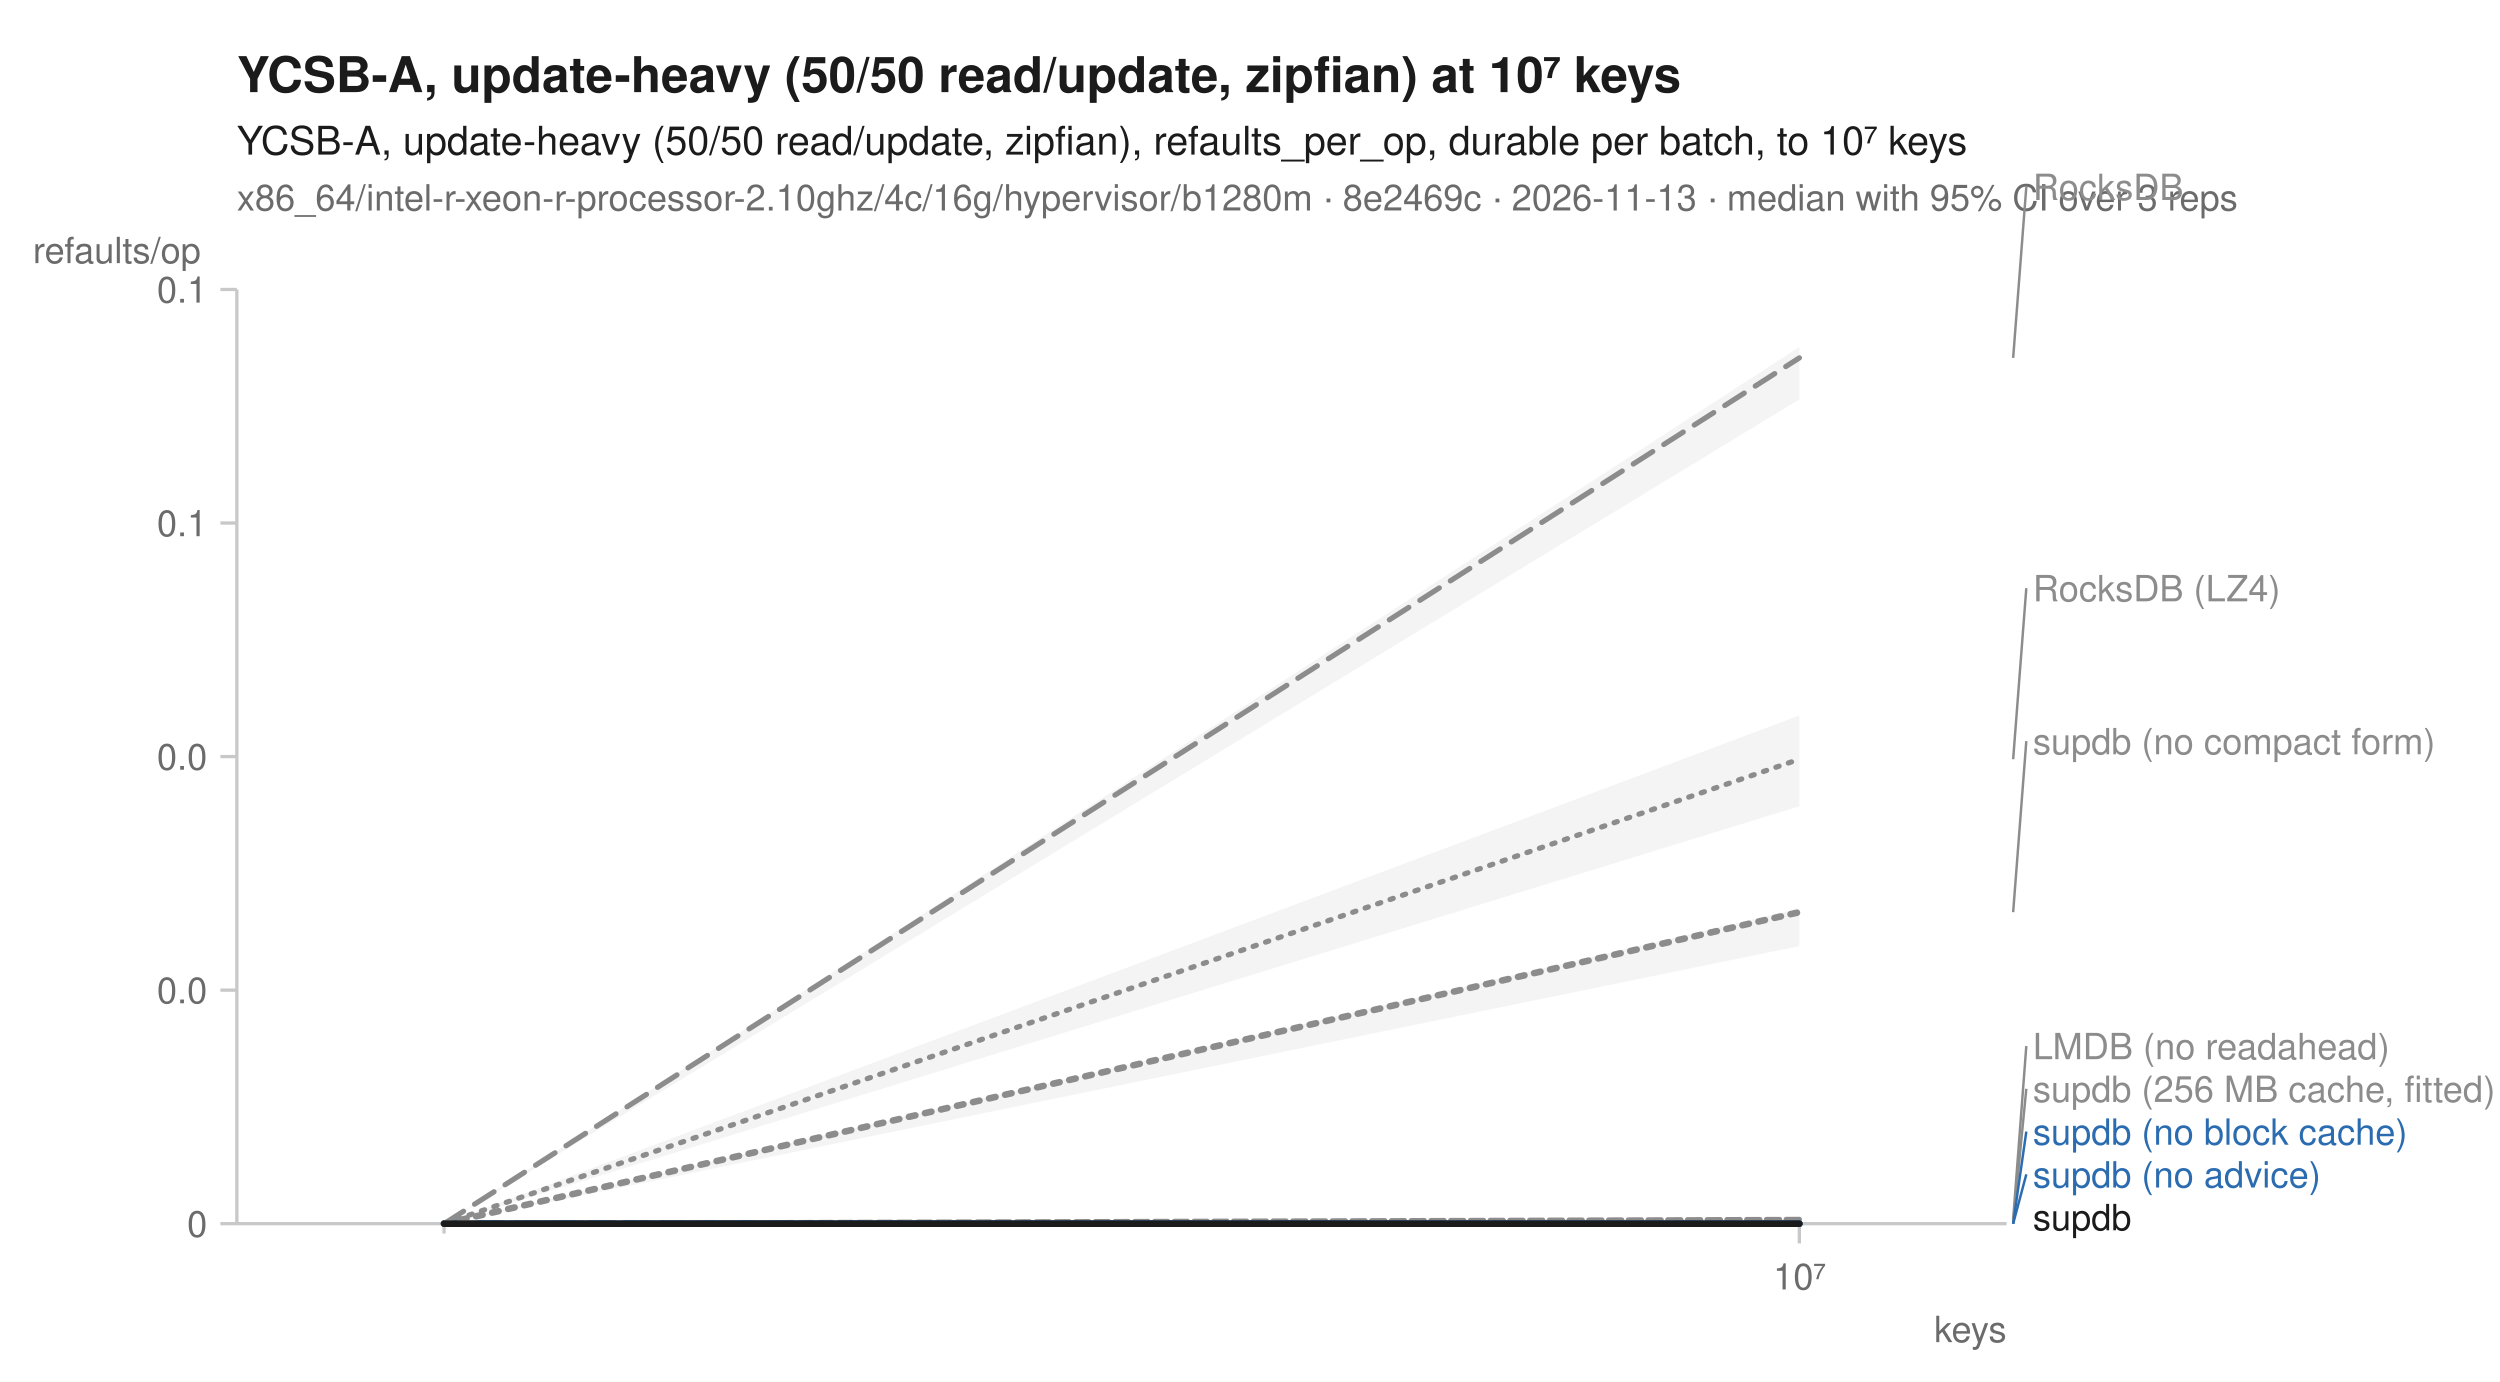
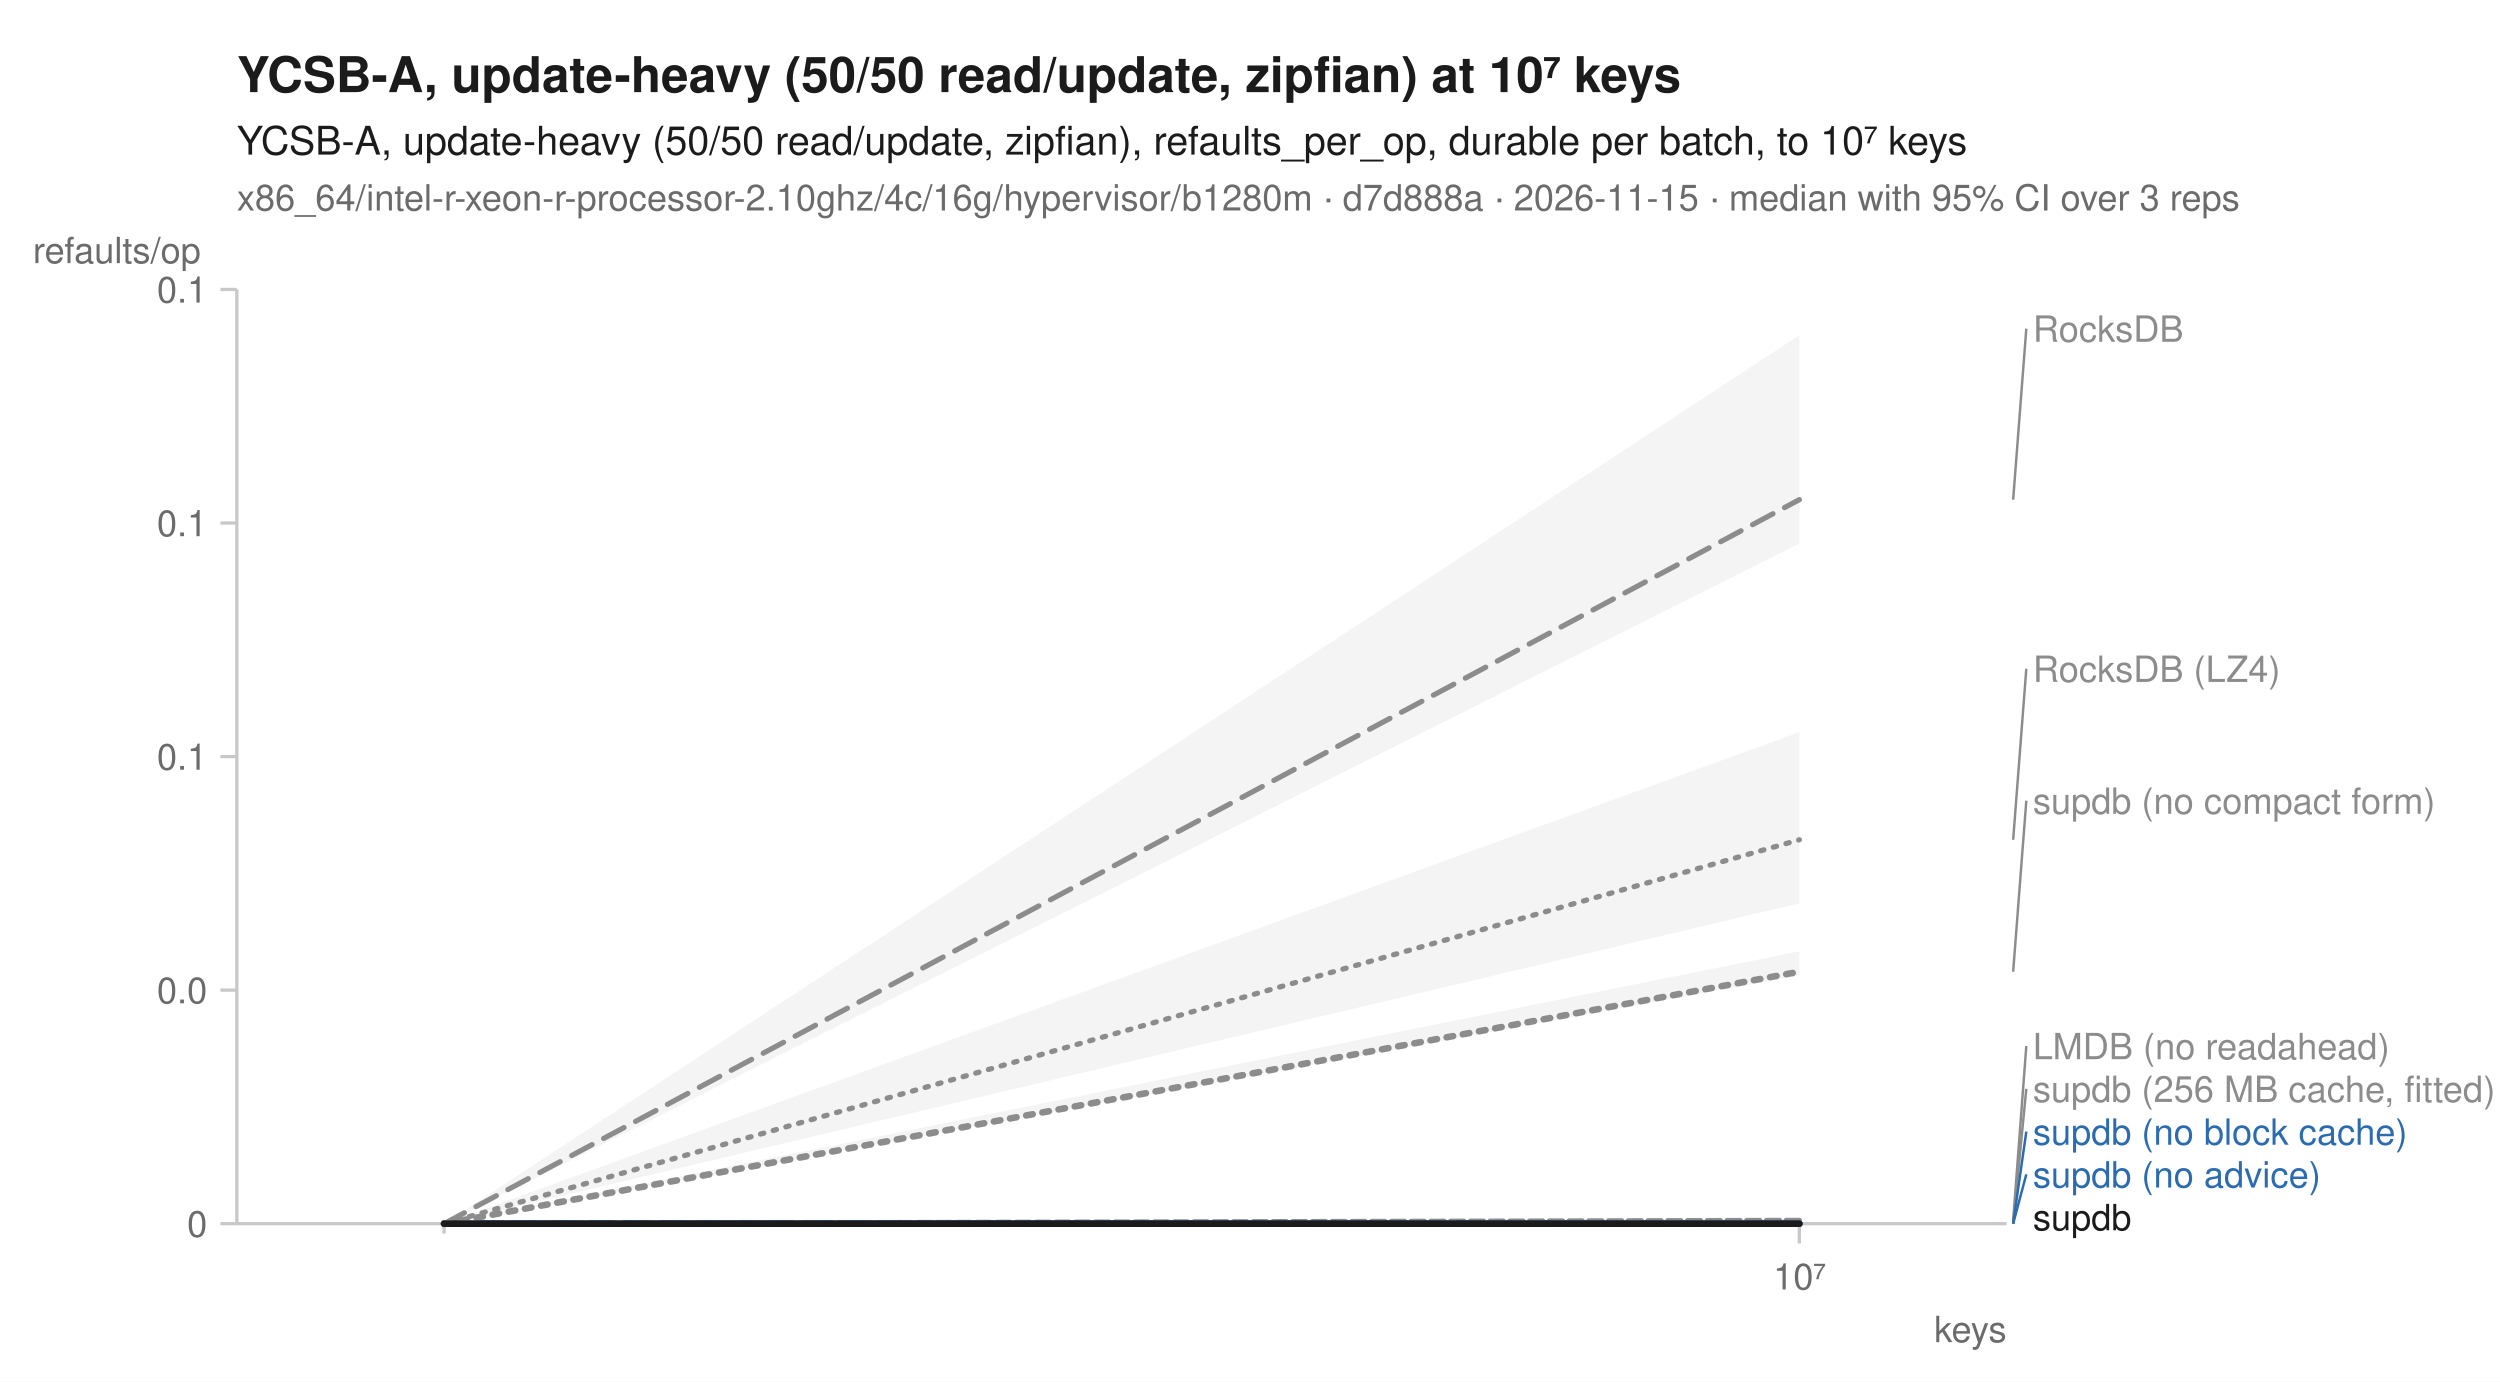
<svg xmlns="http://www.w3.org/2000/svg" width="760" height="420" viewBox="0 0 760 420" font-family="-apple-system, BlinkMacSystemFont, 'Segoe UI', Helvetica, Arial, sans-serif" fill="#1b1b1b">
  <rect width="760" height="420" fill="white" />
  <text x="72" y="28" font-size="15" font-weight="600">YCSB-A, update-heavy (50/50 read/update, zipfian) at 10⁷ keys</text>
  <text x="72" y="47" font-size="12">YCSB-A, update-heavy (50/50 read/update, zipfian), refaults_per_op, durable per batch, to 10⁷ keys</text>
-   <text x="72" y="64" font-size="11" fill="#6b6b6b">x86_64/intel-r-xeon-r-processor-2.10ghz/4c/16g/hypervisor/b1280m · 8e2469c · 2026-11-13 · median with 95% CI over 3 reps</text>
+   <text x="72" y="64" font-size="11" fill="#6b6b6b">x86_64/intel-r-xeon-r-processor-2.10ghz/4c/16g/hypervisor/b1280m · d7d888a · 2026-11-15 · median with 95% CI over 3 reps</text>
  <line x1="72" y1="372" x2="610" y2="372" stroke="#c8c8c8" stroke-width="1" />
  <line x1="72" y1="88" x2="72" y2="372" stroke="#c8c8c8" stroke-width="1" />
  <line x1="135.0" y1="372" x2="135.0" y2="375" stroke="#c8c8c8" stroke-width="1" />
  <line x1="547.0" y1="372" x2="547.0" y2="378" stroke="#c8c8c8" stroke-width="1" />
  <text x="547.0" y="392" font-size="11" text-anchor="middle" fill="#6b6b6b">10⁷</text>
  <text x="610" y="408" font-size="11" text-anchor="end" fill="#6b6b6b">keys</text>
  <line x1="67" y1="372.0" x2="72" y2="372.0" stroke="#c8c8c8" stroke-width="1" />
  <text x="63" y="376.0" font-size="11" text-anchor="end" fill="#6b6b6b">0</text>
  <line x1="67" y1="301.0" x2="72" y2="301.0" stroke="#c8c8c8" stroke-width="1" />
  <text x="63" y="305.0" font-size="11" text-anchor="end" fill="#6b6b6b">0.0</text>
  <line x1="67" y1="230.0" x2="72" y2="230.0" stroke="#c8c8c8" stroke-width="1" />
-   <text x="63" y="234.0" font-size="11" text-anchor="end" fill="#6b6b6b">0.0</text>
+   <text x="63" y="234.0" font-size="11" text-anchor="end" fill="#6b6b6b">0.1</text>
  <line x1="67" y1="159.0" x2="72" y2="159.0" stroke="#c8c8c8" stroke-width="1" />
  <text x="63" y="163.0" font-size="11" text-anchor="end" fill="#6b6b6b">0.1</text>
  <line x1="67" y1="88.0" x2="72" y2="88.0" stroke="#c8c8c8" stroke-width="1" />
  <text x="63" y="92.0" font-size="11" text-anchor="end" fill="#6b6b6b">0.1</text>
  <text x="10" y="80" font-size="11" text-anchor="start" fill="#6b6b6b">refaults/op</text>
-   <path d="M135.0,372.0 L547.0,217.5 L547.0,245.1 L135.0,372.0 Z" fill="#8c8c8c" fill-opacity="0.10" />
-   <path d="M135.0,372.0 L547.0,370.6 L547.0,370.7 L135.0,372.0 Z" fill="#8c8c8c" fill-opacity="0.10" />
+   <path d="M135.0,372.0 L547.0,222.6 L547.0,274.6 L135.0,372.0 Z" fill="#8c8c8c" fill-opacity="0.10" />
+   <path d="M135.0,372.0 L547.0,371.0 L547.0,371.1 L135.0,372.0 Z" fill="#8c8c8c" fill-opacity="0.10" />
  <path d="M135.0,372.0 L547.0,372.0 L547.0,372.0 L135.0,372.0 Z" fill="#8c8c8c" fill-opacity="0.10" />
-   <path d="M135.0,372.0 L547.0,105.5 L547.0,121.4 L135.0,372.0 Z" fill="#8c8c8c" fill-opacity="0.10" />
+   <path d="M135.0,372.0 L547.0,101.9 L547.0,165.2 L135.0,372.0 Z" fill="#8c8c8c" fill-opacity="0.10" />
  <path d="M135.0,372.0 L547.0,372.0 L547.0,372.0 L135.0,372.0 Z" fill="#2b6cb0" fill-opacity="0.10" />
-   <path d="M135.0,372.0 L547.0,371.9 L547.0,372.0 L135.0,372.0 Z" fill="#2b6cb0" fill-opacity="0.10" />
-   <path d="M135.0,372.0 L547.0,276.2 L547.0,287.6 L135.0,372.0 Z" fill="#8c8c8c" fill-opacity="0.10" />
+   <path d="M135.0,372.0 L547.0,372.0 L547.0,372.0 L135.0,372.0 Z" fill="#2b6cb0" fill-opacity="0.10" />
+   <path d="M135.0,372.0 L547.0,289.2 L547.0,296.5 L135.0,372.0 Z" fill="#8c8c8c" fill-opacity="0.10" />
  <path d="M135.0,372.0 L547.0,372.0 L547.0,372.0 L135.0,372.0 Z" fill="#1b1b1b" fill-opacity="0.10" />
-   <path d="M135.0,372.0 L547.0,230.8 " fill="none" stroke="#8c8c8c" stroke-width="1.6" stroke-linejoin="round" stroke-linecap="round" stroke-dasharray="1,3" />
-   <path d="M135.0,372.0 L547.0,370.7 " fill="none" stroke="#8c8c8c" stroke-width="1.6" stroke-linejoin="round" stroke-linecap="round" stroke-dasharray="4,2" />
+   <path d="M135.0,372.0 L547.0,255.3 " fill="none" stroke="#8c8c8c" stroke-width="1.6" stroke-linejoin="round" stroke-linecap="round" stroke-dasharray="1,3" />
+   <path d="M135.0,372.0 L547.0,371.0 " fill="none" stroke="#8c8c8c" stroke-width="1.6" stroke-linejoin="round" stroke-linecap="round" stroke-dasharray="4,2" />
  <path d="M135.0,372.0 L547.0,372.0 " fill="none" stroke="#8c8c8c" stroke-width="2" stroke-linejoin="round" stroke-linecap="round" stroke-dasharray="2,3" />
-   <path d="M135.0,372.0 L547.0,108.8 " fill="none" stroke="#8c8c8c" stroke-width="1.6" stroke-linejoin="round" stroke-linecap="round" stroke-dasharray="7,4" />
+   <path d="M135.0,372.0 L547.0,151.9 " fill="none" stroke="#8c8c8c" stroke-width="1.6" stroke-linejoin="round" stroke-linecap="round" stroke-dasharray="7,4" />
  <path d="M135.0,372.0 L547.0,372.0 " fill="none" stroke="#2b6cb0" stroke-width="2" stroke-linejoin="round" stroke-linecap="round" stroke-dasharray="7,4" />
  <path d="M135.0,372.0 L547.0,372.0 " fill="none" stroke="#2b6cb0" stroke-width="2" stroke-linejoin="round" stroke-linecap="round" />
-   <path d="M135.0,372.0 L547.0,277.3 " fill="none" stroke="#8c8c8c" stroke-width="2" stroke-linejoin="round" stroke-linecap="round" stroke-dasharray="2,3" />
+   <path d="M135.0,372.0 L547.0,295.4 " fill="none" stroke="#8c8c8c" stroke-width="2" stroke-linejoin="round" stroke-linecap="round" stroke-dasharray="2,3" />
  <path d="M135.0,372.0 L547.0,372.0 " fill="none" stroke="#1b1b1b" stroke-width="2" stroke-linejoin="round" stroke-linecap="round" />
-   <line x1="612.0" y1="108.8" x2="616.0" y2="56.8" stroke="#8c8c8c" stroke-width="0.75" />
-   <text x="618.0" y="60.8" font-size="11" fill="#8c8c8c">RocksDB</text>
-   <line x1="612.0" y1="230.8" x2="616.0" y2="178.8" stroke="#8c8c8c" stroke-width="0.75" />
-   <text x="618.0" y="182.8" font-size="11" fill="#8c8c8c">RocksDB (LZ4)</text>
-   <line x1="612.0" y1="277.3" x2="616.0" y2="225.3" stroke="#8c8c8c" stroke-width="0.75" />
-   <text x="618.0" y="229.3" font-size="11" fill="#8c8c8c">supdb (no compact form)</text>
-   <line x1="612.0" y1="370.7" x2="616.0" y2="318.0" stroke="#8c8c8c" stroke-width="0.75" />
+   <line x1="612.0" y1="151.9" x2="616.0" y2="99.9" stroke="#8c8c8c" stroke-width="0.75" />
+   <text x="618.0" y="103.9" font-size="11" fill="#8c8c8c">RocksDB</text>
+   <line x1="612.0" y1="255.3" x2="616.0" y2="203.3" stroke="#8c8c8c" stroke-width="0.75" />
+   <text x="618.0" y="207.3" font-size="11" fill="#8c8c8c">RocksDB (LZ4)</text>
+   <line x1="612.0" y1="295.4" x2="616.0" y2="243.4" stroke="#8c8c8c" stroke-width="0.75" />
+   <text x="618.0" y="247.4" font-size="11" fill="#8c8c8c">supdb (no compact form)</text>
+   <line x1="612.0" y1="371.0" x2="616.0" y2="318.0" stroke="#8c8c8c" stroke-width="0.75" />
  <text x="618.0" y="322.0" font-size="11" fill="#8c8c8c">LMDB (no readahead)</text>
  <line x1="612.0" y1="372.0" x2="616.0" y2="331.0" stroke="#8c8c8c" stroke-width="0.75" />
  <text x="618.0" y="335.0" font-size="11" fill="#8c8c8c">supdb (256 MB cache, fitted)</text>
  <line x1="612.0" y1="372.0" x2="616.0" y2="344.0" stroke="#2b6cb0" stroke-width="0.75" />
  <text x="618.0" y="348.0" font-size="11" fill="#2b6cb0">supdb (no block cache)</text>
  <line x1="612.0" y1="372.0" x2="616.0" y2="357.0" stroke="#2b6cb0" stroke-width="0.75" />
  <text x="618.0" y="361.0" font-size="11" fill="#2b6cb0">supdb (no advice)</text>
  <text x="618.0" y="374.0" font-size="11" fill="#1b1b1b">supdb</text>
</svg>
